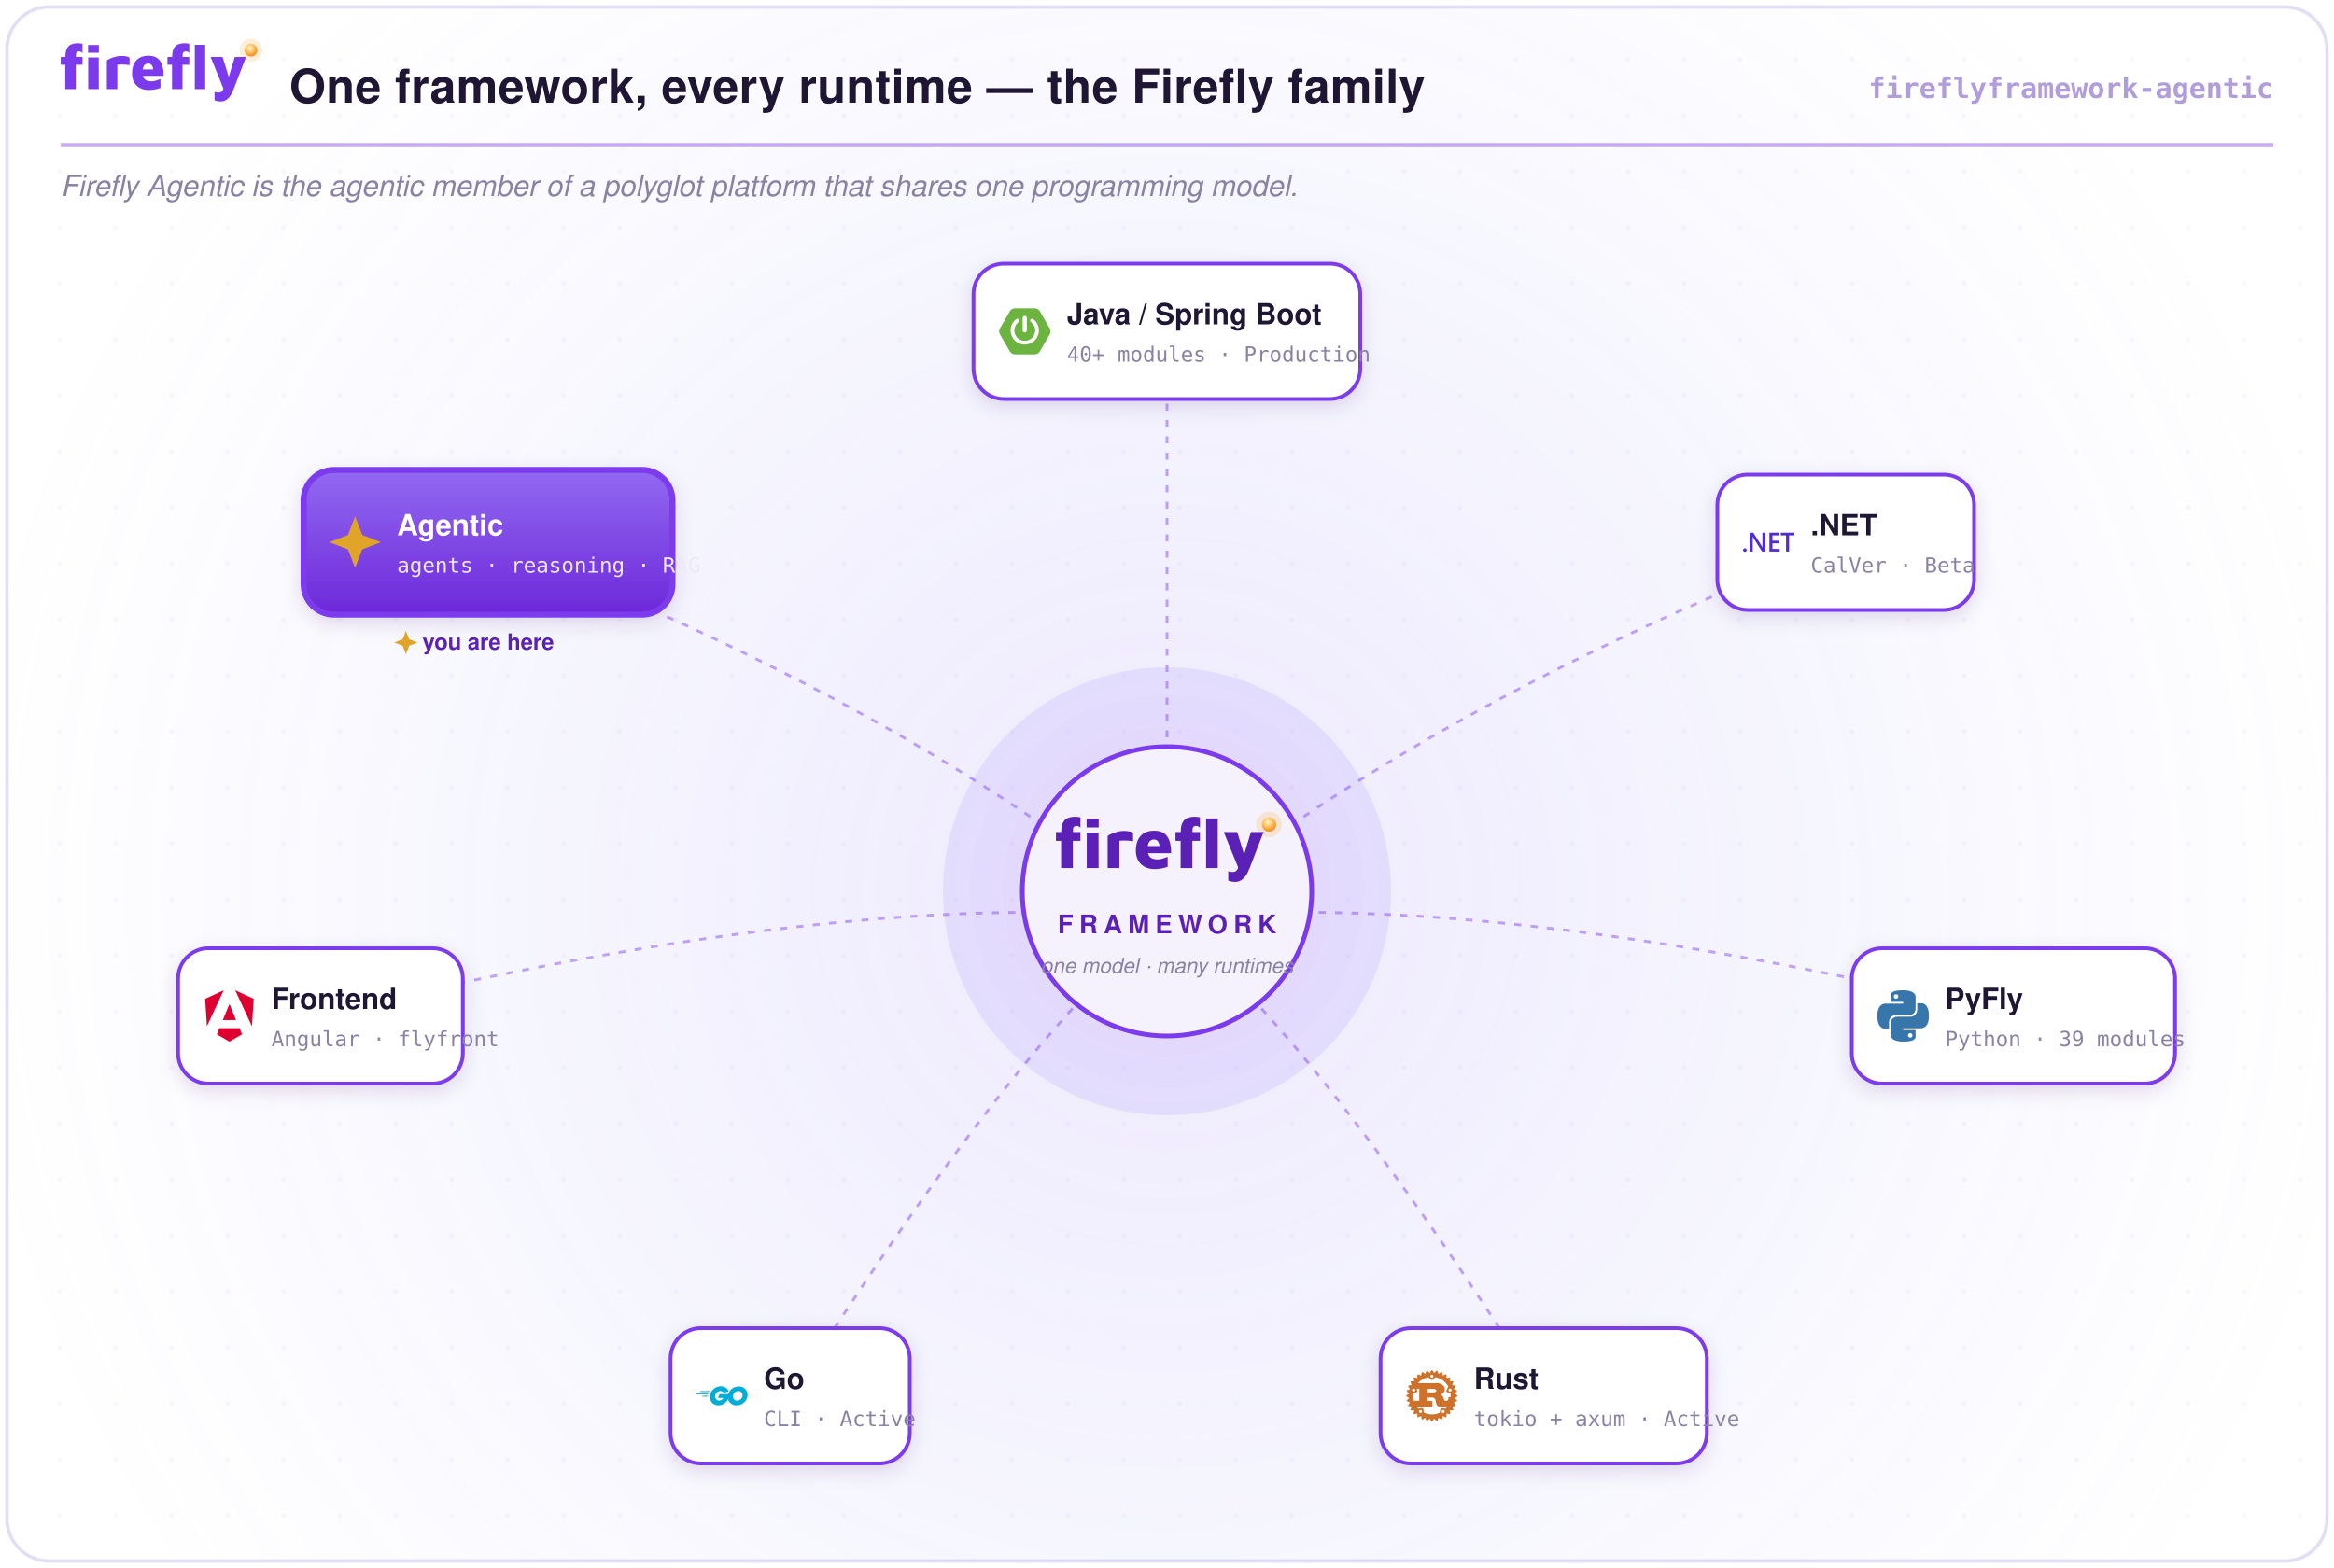
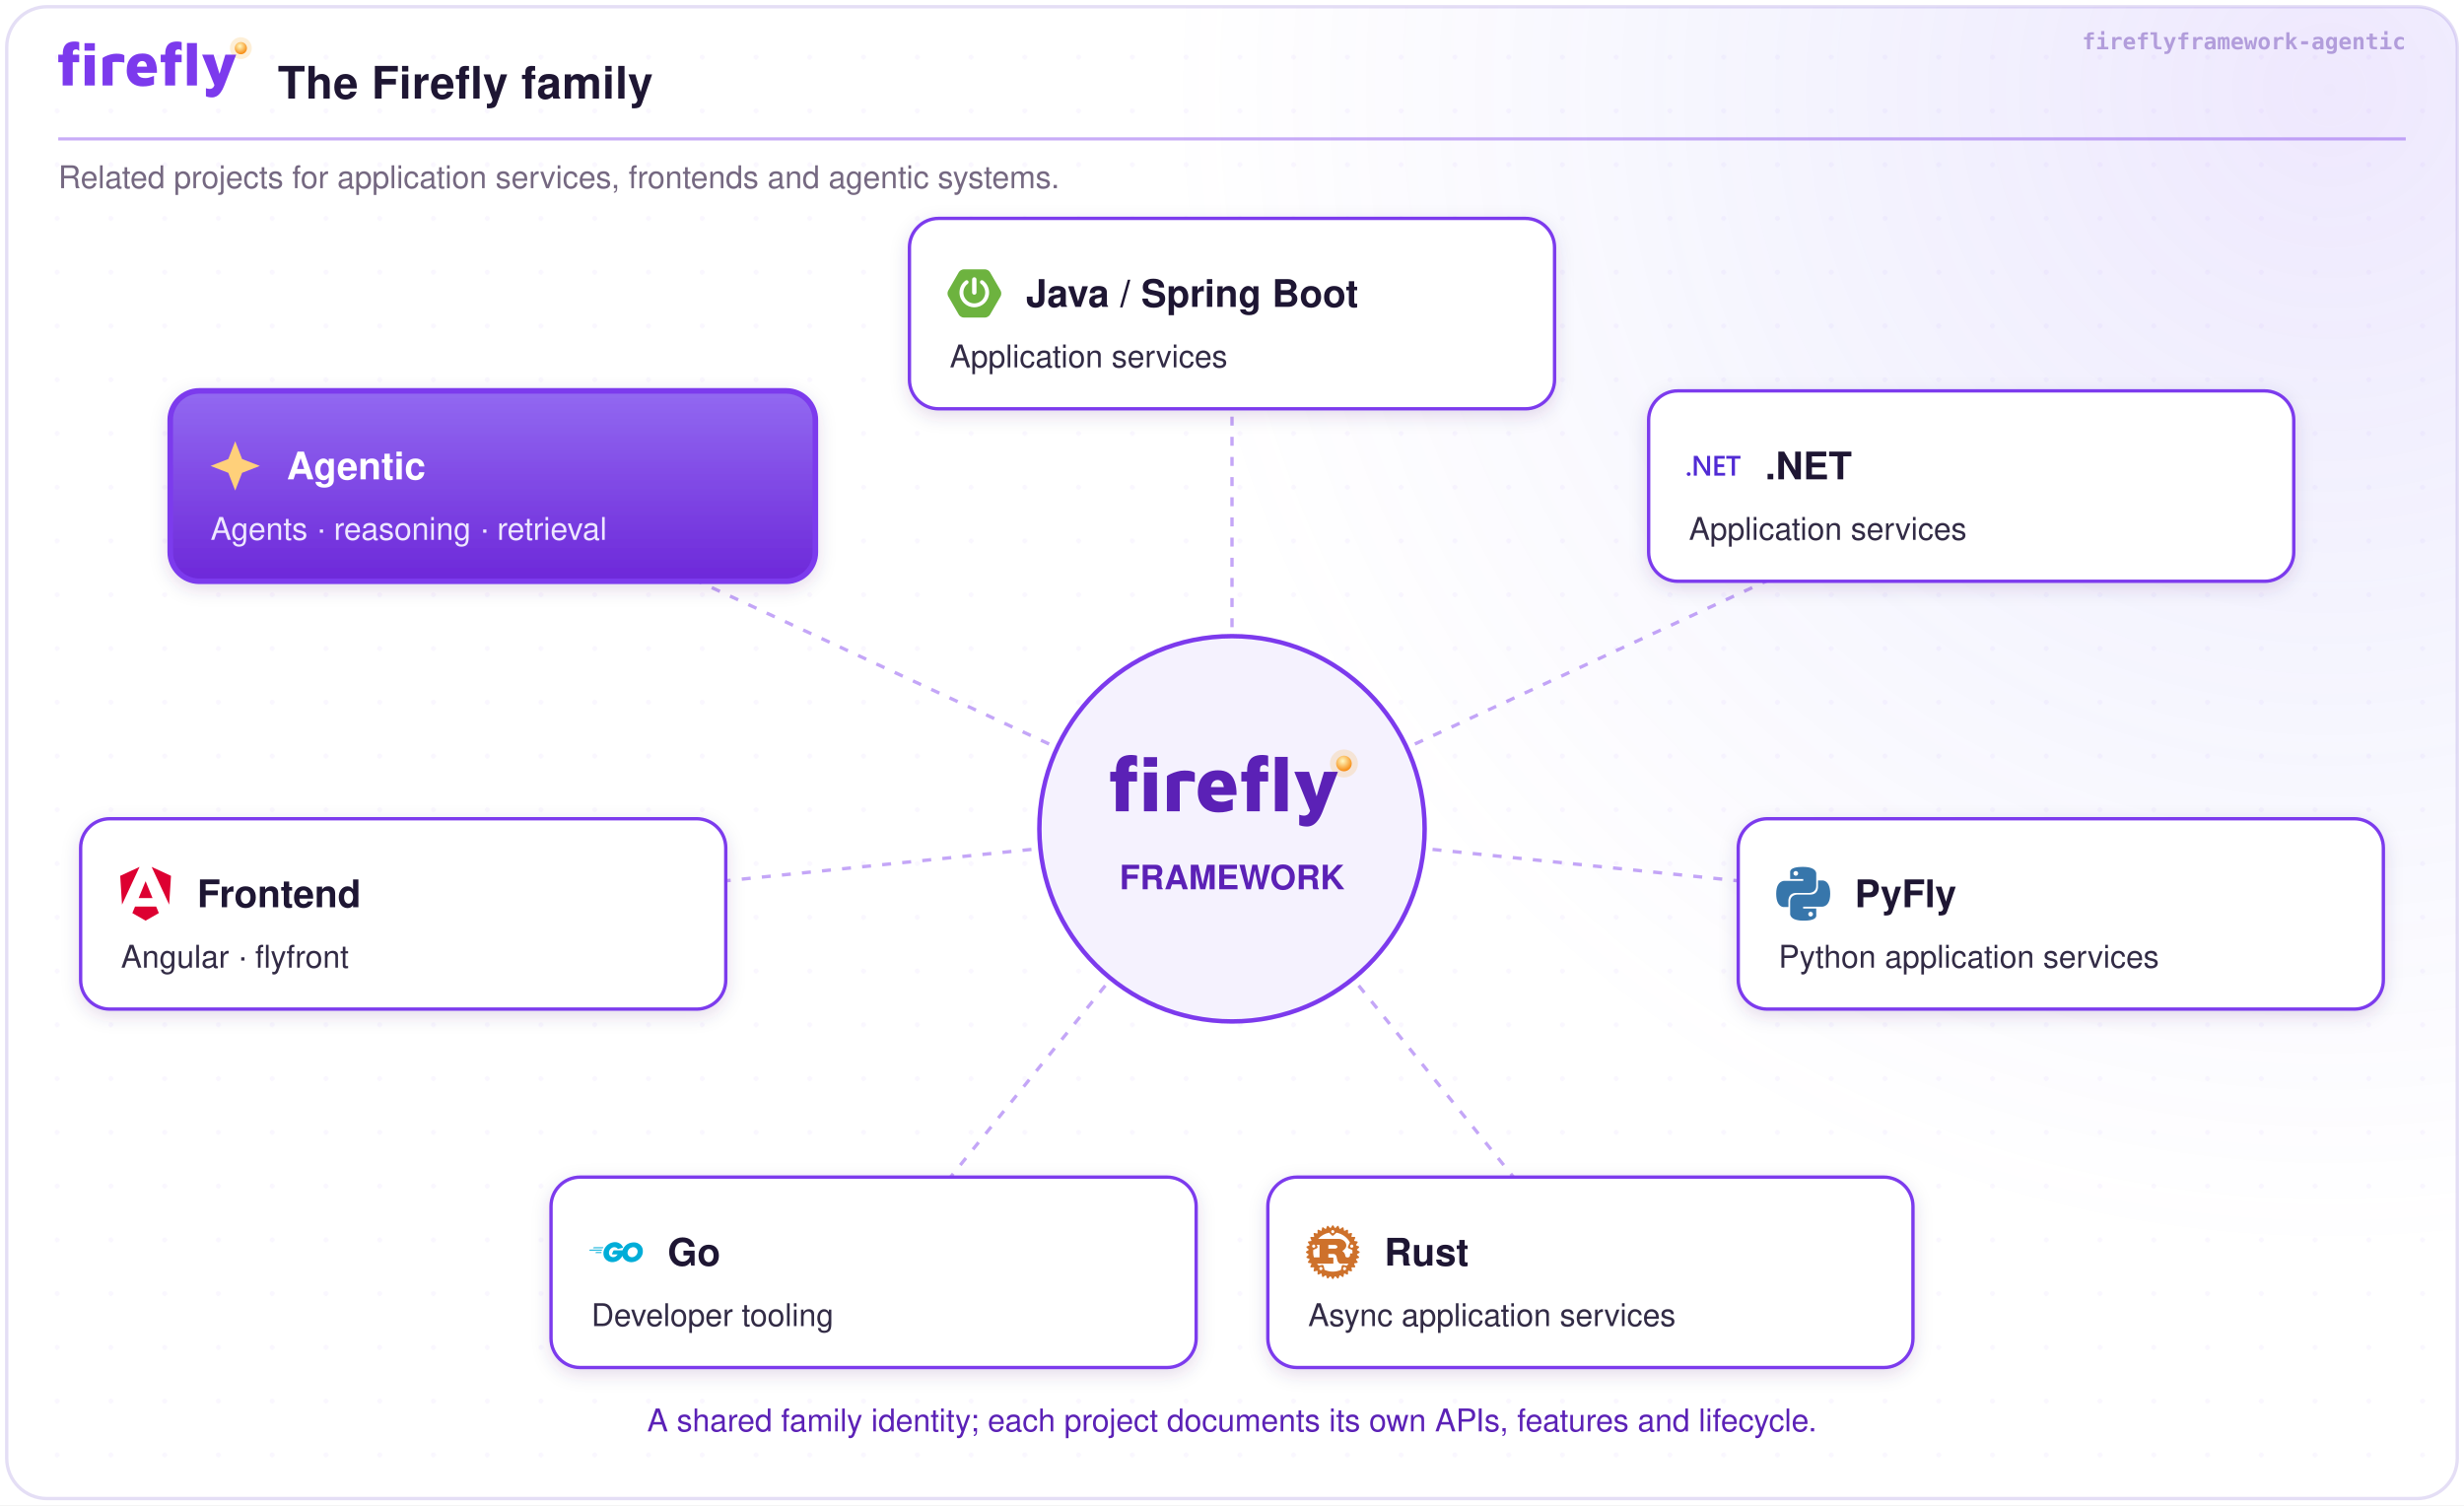
- <svg xmlns="http://www.w3.org/2000/svg" width="1000" height="672" viewBox="0 0 1000 672" role="img" aria-label="The Firefly family: Java/Spring Boot, .NET, PyFly, Rust, Go, Angular frontend, and GenAI/Agentic (highlighted) around a shared core." font-family="-apple-system,'Segoe UI',Helvetica,Arial,sans-serif">
+ <svg xmlns="http://www.w3.org/2000/svg" width="1100" height="672" viewBox="0 0 1100 672" role="img" aria-labelledby="diagram-title diagram-description" font-family="-apple-system,'Segoe UI',Helvetica,Arial,sans-serif">
  <defs>
    <linearGradient id="hdr" x1="0" y1="0" x2="0" y2="1">
      <stop offset="0" stop-color="#9269f1" />
      <stop offset="1" stop-color="#6d28d9" />
    </linearGradient>
    <linearGradient id="door" x1="0" y1="0" x2="0" y2="1">
      <stop offset="0" stop-color="#a78bfa" />
      <stop offset="1" stop-color="#7c3aed" />
    </linearGradient>
    <linearGradient id="bed" x1="0" y1="0" x2="0" y2="1">
      <stop offset="0" stop-color="#271c41" />
      <stop offset="1" stop-color="#140e25" />
    </linearGradient>
    <linearGradient id="card" x1="0" y1="0" x2="0" y2="1">
      <stop offset="0" stop-color="#ffffff" />
      <stop offset="1" stop-color="#f4eeff" />
    </linearGradient>
-     <radialGradient id="amb" cx="500" cy="382" r="520" gradientUnits="userSpaceOnUse">
+     <radialGradient id="amb" cx="1040" cy="40" r="520" gradientUnits="userSpaceOnUse">
      <stop offset="0" stop-color="#8b5cf6" stop-opacity="0.14" />
      <stop offset="0.6" stop-color="#6366f1" stop-opacity="0.05" />
      <stop offset="1" stop-color="#8b5cf6" stop-opacity="0" />
    </radialGradient>
    <pattern id="grid" width="24" height="24" patternUnits="userSpaceOnUse">
      <circle cx="1.5" cy="1.5" r="1.1" fill="#8b5cf6" opacity="0.05" />
    </pattern>
    <filter id="sh" x="-25%" y="-25%" width="150%" height="180%">
      <feDropShadow dx="0" dy="2.5" stdDeviation="4" flood-color="#3b1d6e" flood-opacity="0.14" />
    </filter>
    <marker id="arr" markerWidth="9" markerHeight="9" refX="6.2" refY="3.2" orient="auto">
      <path d="M0 0L7 3.2L0 6.4Z" fill="#6d28d9" />
    </marker>
    <marker id="arrb" markerWidth="9" markerHeight="9" refX="6.2" refY="3.2" orient="auto">
      <path d="M0 0L7 3.2L0 6.4Z" fill="#6366f1" />
    </marker>
    <marker id="arra" markerWidth="9" markerHeight="9" refX="6.2" refY="3.2" orient="auto">
      <path d="M0 0L7 3.2L0 6.4Z" fill="#c2722a" />
    </marker>
    <g id="fly">
      <circle r="8.5" fill="#a78bfa" opacity="0.10" />
      <circle r="4.6" fill="#c4b5fd" opacity="0.22" />
      <circle r="2.4" fill="#ddd6fe" opacity="0.75" />
      <circle r="1.2" fill="#f5f3ff" />
    </g>
    <g id="ffly">
      <circle r="8.5" fill="#f6a821" opacity="0.10" />
      <circle r="4.6" fill="#ffc24a" opacity="0.22" />
      <circle r="2.4" fill="#ffd980" opacity="0.78" />
      <circle r="1.2" fill="#fff6e0" />
    </g>
    <radialGradient id="dot" cx="42%" cy="34%" r="72%">
      <stop offset="0" stop-color="#FFF9C1" />
      <stop offset="1" stop-color="#F68000" />
    </radialGradient>
  </defs>
-   <rect width="1000" height="672" fill="#ffffff" />
-   <rect x="3" y="3" width="994" height="666" rx="18" fill="#ffffff" stroke="#e4def5" stroke-width="1.5" />
-   <rect x="3" y="3" width="994" height="666" rx="18" fill="url(#grid)" />
-   <rect x="3" y="3" width="994" height="666" rx="18" fill="url(#amb)" />
+   <rect width="1100" height="672" fill="#ffffff" />
+   <rect x="3" y="3" width="1094" height="666" rx="18" fill="#ffffff" stroke="#e4def5" stroke-width="1.5" />
+   <rect x="3" y="3" width="1094" height="666" rx="18" fill="url(#grid)" />
+   <rect x="3" y="3" width="1094" height="666" rx="18" fill="url(#amb)" />
  <circle cx="107.52" cy="21.50" r="4.89" fill="#f6a821" opacity="0.18" />
  <g transform="translate(25.28,11.90) scale(0.1812)">
    <path d="M14.85 145V87.55H4.05V68.95H15.15V67.6C15.15 62.8 15.6 58.65 16.5 55.15C17.5 51.55 18.85 48.55 20.55 46.15C22.25 43.75 24.35 41.85 26.85 40.45C29.35 39.05 32.1 38.05 35.1 37.45C38.2 36.85 41.55 36.55 45.15 36.55C46.75 36.55 48.55 36.7 50.55 37C52.65 37.2 54.35 37.55 55.65 38.05V59.95C54.55 58.75 53.45 57.8 52.35 57.1C51.25 56.3 49.65 55.9 47.55 55.9C46.35 55.9 45.25 56.1 44.25 56.5C43.35 56.8 42.55 57.3 41.85 58C41.25 58.6 40.75 59.45 40.35 60.55C40.05 61.65 39.9 62.9 39.9 64.3V68.95H55.65V87.55H39.6V145H14.85ZM69 145V70.15H93.9L94.05 145H69ZM68.7 59.2V40.75H94.2V59.2H68.7ZM113.161 145V77.35C114.661 75.95 117.211 74.45 120.811 72.85C124.411 71.15 128.511 69.7 133.111 68.5C137.811 67.2 142.411 66.55 146.911 66.55C152.411 66.55 156.711 66.95 159.811 67.75C162.911 68.55 165.261 69.55 166.861 70.75V88.6C165.261 88.2 163.161 87.85 160.561 87.55C157.961 87.25 155.211 87.05 152.311 86.95C149.411 86.85 146.661 86.85 144.061 86.95C141.561 87.05 139.511 87.2 137.911 87.4V145H113.161ZM212.128 147.25C204.328 147.25 197.428 145.7 191.428 142.6C185.528 139.4 180.928 134.9 177.628 129.1C174.328 123.2 172.678 116.25 172.678 108.25C172.678 94.95 176.028 84.6 182.728 77.2C189.428 69.8 199.078 66.1 211.678 66.1C220.078 66.1 226.878 67.9 232.078 71.5C237.278 75.1 241.128 80.45 243.628 87.55C246.128 94.65 247.328 103.35 247.228 113.65H189.928L186.928 98.5H226.228L223.228 106.6C223.128 98.5 222.078 92.85 220.078 89.65C218.178 86.35 214.978 84.7 210.478 84.7C208.078 84.7 205.878 85.4 203.878 86.8C201.878 88.1 200.278 90.25 199.078 93.25C197.978 96.25 197.428 100.3 197.428 105.4C197.428 112.3 199.028 117.6 202.228 121.3C205.528 124.9 210.928 126.7 218.428 126.7C221.128 126.7 223.828 126.4 226.528 125.8C229.228 125.1 231.728 124.3 234.028 123.4C236.328 122.5 238.278 121.8 239.878 121.3V142.3C236.378 143.6 232.378 144.75 227.878 145.75C223.478 146.75 218.228 147.25 212.128 147.25ZM267.243 145V87.55H256.443V68.95H267.543V67.6C267.543 62.8 267.993 58.65 268.893 55.15C269.893 51.55 271.243 48.55 272.943 46.15C274.643 43.75 276.743 41.85 279.243 40.45C281.743 39.05 284.493 38.05 287.493 37.45C290.593 36.85 293.943 36.55 297.543 36.55C299.143 36.55 300.943 36.7 302.943 37C305.043 37.2 306.743 37.55 308.043 38.05V59.95C306.943 58.75 305.843 57.8 304.743 57.1C303.643 56.3 302.043 55.9 299.943 55.9C298.743 55.9 297.643 56.1 296.643 56.5C295.743 56.8 294.943 57.3 294.243 58C293.643 58.6 293.143 59.45 292.743 60.55C292.443 61.65 292.293 62.9 292.293 64.3V68.95H308.043V87.55H291.993V145H267.243ZM345.693 145H321.093V40.3H345.693V145ZM382.828 174.4C380.128 174.4 377.428 174.15 374.728 173.65C372.128 173.15 369.828 172.45 367.828 171.55V151.6C369.728 152.2 371.378 152.65 372.778 152.95C374.278 153.25 375.778 153.4 377.278 153.4C379.578 153.4 381.628 152.85 383.428 151.75C385.228 150.75 386.728 148.95 387.928 146.35C389.128 143.75 389.978 140 390.478 135.1L391.078 149.5L358.378 68.95H386.728L402.478 119.95H400.228L415.678 68.95H442.378L413.128 144.85C410.328 152.05 407.328 157.8 404.128 162.1C400.928 166.5 397.528 169.65 393.928 171.55C390.328 173.45 386.628 174.4 382.828 174.4Z" fill="#7c3aed" />
  </g>
  <circle cx="107.52" cy="21.50" r="2.72" fill="url(#dot)" />
-   <text x="124" y="44" font-size="20" font-weight="800" fill="#1e1633" font-family="-apple-system,'Segoe UI',Helvetica,Arial,sans-serif" letter-spacing="0.2">One framework, every runtime — the Firefly family</text>
-   <text x="974" y="42" text-anchor="end" font-size="12" font-weight="600" fill="#b29ddb" font-family="ui-monospace,'SF Mono',Menlo,Consolas,monospace">fireflyframework-agentic</text>
-   <line x1="26" y1="62" x2="974" y2="62" stroke="#7c3aed" stroke-width="1.4" opacity="0.42" />
-   <text x="26" y="84" font-size="12.5" font-style="italic" fill="#8b82a3" font-family="-apple-system,'Segoe UI',Helvetica,Arial,sans-serif">Firefly Agentic is the agentic member of a polyglot platform that shares one programming model.</text>
-   <path d="M500 344 Q 500 244 500 142" fill="none" stroke="#7c3aed" stroke-width="1.2" stroke-dasharray="3 4" opacity="0.45" />
-   <path d="M547 358 Q 645 289 791 232" fill="none" stroke="#7c3aed" stroke-width="1.2" stroke-dasharray="3 4" opacity="0.45" />
-   <path d="M558 391 Q 681 391 863 435" fill="none" stroke="#7c3aed" stroke-width="1.2" stroke-dasharray="3 4" opacity="0.45" />
-   <path d="M526 417 Q 581 472 661 598" fill="none" stroke="#7c3aed" stroke-width="1.2" stroke-dasharray="3 4" opacity="0.45" />
-   <path d="M474 417 Q 419 472 339 598" fill="none" stroke="#7c3aed" stroke-width="1.2" stroke-dasharray="3 4" opacity="0.45" />
-   <path d="M442 391 Q 319 391 137 435" fill="none" stroke="#7c3aed" stroke-width="1.2" stroke-dasharray="3 4" opacity="0.45" />
-   <path d="M453 358 Q 355 289 209 232" fill="none" stroke="#7c3aed" stroke-width="1.2" stroke-dasharray="3 4" opacity="0.45" />
-   <circle cx="500" cy="382" r="96" fill="url(#amb)" />
-   <circle cx="500" cy="382" r="62" fill="#f5f2fe" stroke="#7c3aed" stroke-width="2" />
-   <circle cx="543.72" cy="353.36" r="5.48" fill="#f6a821" opacity="0.18" />
-   <g transform="translate(451.61,342.60) scale(0.2029)">
+   <text x="124" y="44" font-size="20" font-weight="800" fill="#1e1633" font-family="-apple-system,'Segoe UI',Helvetica,Arial,sans-serif" letter-spacing="0.2">The Firefly family</text>
+   <text x="1074" y="22" text-anchor="end" font-size="10" font-weight="600" fill="#b29ddb" font-family="ui-monospace,'SF Mono',Menlo,Consolas,monospace">fireflyframework-agentic</text>
+   <line x1="26" y1="62" x2="1074" y2="62" stroke="#7c3aed" stroke-width="1.4" opacity="0.42" />
+   <text x="26" y="84" font-size="14" fill="#756881" font-family="-apple-system,'Segoe UI',Helvetica,Arial,sans-serif">Related projects for application services, frontends and agentic systems.</text>
+   <path d="M550 370L550 140" fill="none" stroke="#7c3aed" stroke-width="1.5" stroke-dasharray="4 5" opacity="0.45" />
+   <path d="M550 370L880 217" fill="none" stroke="#7c3aed" stroke-width="1.5" stroke-dasharray="4 5" opacity="0.45" />
+   <path d="M550 370L920 408" fill="none" stroke="#7c3aed" stroke-width="1.5" stroke-dasharray="4 5" opacity="0.45" />
+   <path d="M550 370L710 568" fill="none" stroke="#7c3aed" stroke-width="1.5" stroke-dasharray="4 5" opacity="0.45" />
+   <path d="M550 370L390 568" fill="none" stroke="#7c3aed" stroke-width="1.5" stroke-dasharray="4 5" opacity="0.45" />
+   <path d="M550 370L180 408" fill="none" stroke="#7c3aed" stroke-width="1.5" stroke-dasharray="4 5" opacity="0.45" />
+   <path d="M550 370L220 217" fill="none" stroke="#7c3aed" stroke-width="1.5" stroke-dasharray="4 5" opacity="0.45" />
+   <circle cx="550" cy="370" r="86" fill="#f5f2fe" stroke="#7c3aed" stroke-width="2" />
+   <circle cx="599.97" cy="340.84" r="6.26" fill="#f6a821" opacity="0.18" />
+   <g transform="translate(494.70,328.55) scale(0.2319)">
    <path d="M14.85 145V87.55H4.05V68.95H15.15V67.6C15.15 62.8 15.6 58.65 16.5 55.15C17.5 51.55 18.85 48.55 20.55 46.15C22.25 43.75 24.35 41.85 26.85 40.45C29.35 39.05 32.1 38.05 35.1 37.45C38.2 36.85 41.55 36.55 45.15 36.55C46.75 36.55 48.55 36.7 50.55 37C52.65 37.2 54.35 37.55 55.65 38.05V59.95C54.55 58.75 53.45 57.8 52.35 57.1C51.25 56.3 49.65 55.9 47.55 55.9C46.35 55.9 45.25 56.1 44.25 56.5C43.35 56.8 42.55 57.3 41.85 58C41.25 58.6 40.75 59.45 40.35 60.55C40.05 61.65 39.9 62.9 39.9 64.3V68.95H55.65V87.55H39.6V145H14.85ZM69 145V70.15H93.9L94.05 145H69ZM68.7 59.2V40.75H94.2V59.2H68.7ZM113.161 145V77.35C114.661 75.95 117.211 74.45 120.811 72.85C124.411 71.15 128.511 69.7 133.111 68.5C137.811 67.2 142.411 66.55 146.911 66.55C152.411 66.55 156.711 66.95 159.811 67.75C162.911 68.55 165.261 69.55 166.861 70.75V88.6C165.261 88.2 163.161 87.85 160.561 87.55C157.961 87.25 155.211 87.05 152.311 86.95C149.411 86.85 146.661 86.85 144.061 86.95C141.561 87.05 139.511 87.2 137.911 87.4V145H113.161ZM212.128 147.25C204.328 147.25 197.428 145.7 191.428 142.6C185.528 139.4 180.928 134.9 177.628 129.1C174.328 123.2 172.678 116.25 172.678 108.25C172.678 94.95 176.028 84.6 182.728 77.2C189.428 69.8 199.078 66.1 211.678 66.1C220.078 66.1 226.878 67.9 232.078 71.5C237.278 75.1 241.128 80.45 243.628 87.55C246.128 94.65 247.328 103.35 247.228 113.65H189.928L186.928 98.5H226.228L223.228 106.6C223.128 98.5 222.078 92.85 220.078 89.65C218.178 86.35 214.978 84.7 210.478 84.7C208.078 84.7 205.878 85.4 203.878 86.8C201.878 88.1 200.278 90.25 199.078 93.25C197.978 96.25 197.428 100.3 197.428 105.4C197.428 112.3 199.028 117.6 202.228 121.3C205.528 124.9 210.928 126.7 218.428 126.7C221.128 126.7 223.828 126.4 226.528 125.8C229.228 125.1 231.728 124.3 234.028 123.4C236.328 122.5 238.278 121.8 239.878 121.3V142.3C236.378 143.6 232.378 144.75 227.878 145.75C223.478 146.75 218.228 147.25 212.128 147.25ZM267.243 145V87.55H256.443V68.95H267.543V67.6C267.543 62.8 267.993 58.65 268.893 55.15C269.893 51.55 271.243 48.55 272.943 46.15C274.643 43.75 276.743 41.85 279.243 40.45C281.743 39.05 284.493 38.05 287.493 37.45C290.593 36.85 293.943 36.55 297.543 36.55C299.143 36.55 300.943 36.7 302.943 37C305.043 37.2 306.743 37.55 308.043 38.05V59.95C306.943 58.75 305.843 57.8 304.743 57.1C303.643 56.3 302.043 55.9 299.943 55.9C298.743 55.9 297.643 56.1 296.643 56.5C295.743 56.8 294.943 57.3 294.243 58C293.643 58.6 293.143 59.45 292.743 60.55C292.443 61.65 292.293 62.9 292.293 64.3V68.95H308.043V87.55H291.993V145H267.243ZM345.693 145H321.093V40.3H345.693V145ZM382.828 174.4C380.128 174.4 377.428 174.15 374.728 173.65C372.128 173.15 369.828 172.45 367.828 171.55V151.6C369.728 152.2 371.378 152.65 372.778 152.95C374.278 153.25 375.778 153.4 377.278 153.4C379.578 153.4 381.628 152.85 383.428 151.75C385.228 150.75 386.728 148.95 387.928 146.35C389.128 143.75 389.978 140 390.478 135.1L391.078 149.5L358.378 68.95H386.728L402.478 119.95H400.228L415.678 68.95H442.378L413.128 144.85C410.328 152.05 407.328 157.8 404.128 162.1C400.928 166.5 397.528 169.65 393.928 171.55C390.328 173.45 386.628 174.4 382.828 174.4Z" fill="#5b21b6" />
  </g>
-   <circle cx="543.72" cy="353.36" r="3.04" fill="url(#dot)" />
-   <text x="500" y="400" text-anchor="middle" font-size="11" font-weight="800" fill="#5b21b6" letter-spacing="2.5">FRAMEWORK</text>
-   <text x="500" y="417" text-anchor="middle" font-size="9" font-style="italic" fill="#8b82a3">one model · many runtimes</text>
+   <circle cx="599.97" cy="340.84" r="3.48" fill="url(#dot)" />
+   <text x="550" y="397" font-size="15" font-weight="700" fill="#5b21b6" font-family="-apple-system,'Segoe UI',Helvetica,Arial,sans-serif" text-anchor="middle">FRAMEWORK</text>
  <g filter="url(#sh)">
-     <rect x="417.1" y="113.0" width="165.7" height="58" rx="13" fill="#ffffff" stroke="#7c3aed" stroke-width="1.6" />
+     <rect x="406.0" y="97.5" width="288" height="85" rx="13" fill="#ffffff" stroke="#7c3aed" stroke-width="1.5" />
  </g>
-   <g transform="translate(439.1,142.0) scale(0.9167) translate(-12.0,-12.0)">
+   <g transform="translate(435.0,131.0) scale(1) translate(-12.0,-12.0)">
    <path d="m23.693 10.706-4.73-8.184c-.409-.711-1.417-1.294-2.24-1.294H7.272c-.819 0-1.831.584-2.24 1.294L.307 10.706c-.409.711-.409 1.873 0 2.584l4.725 8.189c.409.711 1.417 1.294 2.24 1.294h9.455c.819 0 1.826-.584 2.24-1.294l4.725-8.189c.409-.711.409-1.873 0-2.584zM10.976 5.755c0-.536.438-.974.974-.974s.974.438.974.974v5.822c0 .537-.438.974-.974.974s-.974-.438-.974-.974zm.974 12.429c-3.643 0-6.608-2.965-6.608-6.608.005-2.09.993-4.052 2.668-5.304a.866.866 0 0 1 1.214.179.866.866 0 0 1-.179 1.214c-2.16 1.605-2.612 4.659-1.007 6.819 1.605 2.16 4.659 2.612 6.819 1.007 1.238-.918 1.967-2.372 1.967-3.916a4.897 4.897 0 0 0-1.986-3.925c-.386-.282-.466-.828-.184-1.214.282-.386.828-.466 1.214-.183 1.69 1.247 2.683 3.224 2.687 5.323 0 3.647-2.965 6.608-6.608 6.608z" fill="#6DB33F" />
  </g>
-   <text x="457.1" y="139.0" font-size="12.5" font-weight="800" fill="#1e1633">Java / Spring Boot</text>
-   <text x="457.1" y="155.0" font-size="9" fill="#8b82a3" font-family="ui-monospace,'SF Mono',Menlo,Consolas,monospace">40+ modules · Production</text>
+   <text x="458.0" y="137" font-size="17" font-weight="700" fill="#1e1633" font-family="-apple-system,'Segoe UI',Helvetica,Arial,sans-serif" text-anchor="start">Java / Spring Boot</text>
+   <text x="424.0" y="164" font-size="14" font-weight="400" fill="#322b45" font-family="-apple-system,'Segoe UI',Helvetica,Arial,sans-serif" text-anchor="start">Application services</text>
  <g filter="url(#sh)">
-     <rect x="735.8" y="203.4" width="110.0" height="58" rx="13" fill="#ffffff" stroke="#7c3aed" stroke-width="1.6" />
+     <rect x="736.0" y="174.5" width="288" height="85" rx="13" fill="#ffffff" stroke="#7c3aed" stroke-width="1.5" />
  </g>
-   <g transform="translate(757.8,232.4) scale(0.9167) translate(-12.0,-12.0)">
+   <g transform="translate(765.0,208.0) scale(1) translate(-12.0,-12.0)">
    <path d="M24 8.77h-2.468v7.565h-1.425V8.77h-2.462V7.53H24zm-6.852 7.565h-4.821V7.53h4.63v1.24h-3.205v2.494h2.953v1.234h-2.953v2.604h3.396zm-6.708 0H8.882L4.78 9.863a2.896 2.896 0 0 1-.258-.51h-.036c.032.189.048.592.048 1.21v5.772H3.157V7.53h1.659l3.965 6.32c.167.261.275.442.323.54h.024c-.04-.233-.06-.629-.06-1.185V7.529h1.372zm-8.703-.693a.868.829 0 0 1-.869.829.868.829 0 0 1-.868-.83.868.829 0 0 1 .868-.828.868.829 0 0 1 .869.829Z" fill="#512BD4" />
  </g>
-   <text x="775.8" y="229.4" font-size="12.5" font-weight="800" fill="#1e1633">.NET</text>
-   <text x="775.8" y="245.4" font-size="9" fill="#8b82a3" font-family="ui-monospace,'SF Mono',Menlo,Consolas,monospace">CalVer · Beta</text>
+   <text x="788.0" y="214" font-size="17" font-weight="700" fill="#1e1633" font-family="-apple-system,'Segoe UI',Helvetica,Arial,sans-serif" text-anchor="start">.NET</text>
+   <text x="754.0" y="241" font-size="14" font-weight="400" fill="#322b45" font-family="-apple-system,'Segoe UI',Helvetica,Arial,sans-serif" text-anchor="start">Application services</text>
  <g filter="url(#sh)">
-     <rect x="793.4" y="406.4" width="138.5" height="58" rx="13" fill="#ffffff" stroke="#7c3aed" stroke-width="1.6" />
+     <rect x="776.0" y="365.5" width="288" height="85" rx="13" fill="#ffffff" stroke="#7c3aed" stroke-width="1.5" />
  </g>
-   <g transform="translate(815.4,435.4) scale(0.9167) translate(-12.0,-12.0)">
+   <g transform="translate(805.0,399.0) scale(1) translate(-12.0,-12.0)">
    <path d="M14.25.18l.9.2.73.26.59.3.45.32.34.34.25.34.16.33.1.3.04.26.02.2-.01.13V8.5l-.05.63-.13.55-.21.46-.26.38-.3.31-.33.25-.35.19-.35.14-.33.1-.3.07-.26.04-.21.02H8.77l-.69.05-.59.14-.5.22-.41.27-.33.32-.27.35-.2.36-.15.37-.1.35-.07.32-.04.27-.02.21v3.06H3.17l-.21-.03-.28-.07-.32-.12-.35-.18-.36-.26-.36-.36-.35-.46-.32-.59-.28-.73-.21-.88-.14-1.05-.05-1.23.06-1.22.16-1.04.24-.87.32-.71.36-.57.4-.44.42-.33.42-.24.4-.16.36-.1.32-.05.24-.01h.16l.06.01h8.16v-.83H6.18l-.01-2.75-.02-.37.05-.34.11-.31.17-.28.25-.26.31-.23.38-.2.44-.18.51-.15.58-.12.64-.1.71-.06.77-.04.84-.02 1.27.05zm-6.3 1.98l-.23.33-.08.41.08.41.23.34.33.22.41.09.41-.09.33-.22.23-.34.08-.41-.08-.41-.23-.33-.33-.22-.41-.09-.41.09zm13.09 3.95l.28.06.32.12.35.18.36.27.36.35.35.47.32.59.28.73.21.88.14 1.04.05 1.23-.06 1.23-.16 1.04-.24.86-.32.71-.36.57-.4.45-.42.33-.42.24-.4.16-.36.09-.32.05-.24.02-.16-.01h-8.22v.82h5.84l.01 2.76.02.36-.05.34-.11.31-.17.29-.25.25-.31.24-.38.2-.44.17-.51.15-.58.13-.64.09-.71.07-.77.04-.84.01-1.27-.04-1.07-.14-.9-.2-.73-.25-.59-.3-.45-.33-.34-.34-.25-.34-.16-.33-.1-.3-.04-.25-.02-.2.01-.13v-5.34l.05-.64.13-.54.21-.46.26-.38.3-.32.33-.24.35-.2.35-.14.33-.1.3-.06.26-.04.21-.02.13-.01h5.84l.69-.05.59-.14.5-.21.41-.28.33-.32.27-.35.2-.36.15-.36.1-.35.07-.32.04-.28.02-.21V6.07h2.09l.14.01zm-6.47 14.25l-.23.33-.08.41.08.41.23.33.33.23.41.08.41-.08.33-.23.23-.33.08-.41-.08-.41-.23-.33-.33-.23-.41-.08-.41.08z" fill="#3776AB" />
  </g>
-   <text x="833.4" y="432.4" font-size="12.5" font-weight="800" fill="#1e1633">PyFly</text>
-   <text x="833.4" y="448.4" font-size="9" fill="#8b82a3" font-family="ui-monospace,'SF Mono',Menlo,Consolas,monospace">Python · 39 modules</text>
+   <text x="828.0" y="405" font-size="17" font-weight="700" fill="#1e1633" font-family="-apple-system,'Segoe UI',Helvetica,Arial,sans-serif" text-anchor="start">PyFly</text>
+   <text x="794.0" y="432" font-size="14" font-weight="400" fill="#322b45" font-family="-apple-system,'Segoe UI',Helvetica,Arial,sans-serif" text-anchor="start">Python application services</text>
  <g filter="url(#sh)">
-     <rect x="591.5" y="569.2" width="139.8" height="58" rx="13" fill="#ffffff" stroke="#7c3aed" stroke-width="1.6" />
+     <rect x="566.0" y="525.5" width="288" height="85" rx="13" fill="#ffffff" stroke="#7c3aed" stroke-width="1.5" />
  </g>
-   <g transform="translate(613.5,598.2) scale(0.9167) translate(-12.0,-12.0)">
+   <g transform="translate(595.0,559.0) scale(1) translate(-12.0,-12.0)">
    <path d="M23.835 11.703l-1.007-.624a13.727 13.727 0 00-.028-.294l.866-.807a.348.348 0 00-.115-.578l-1.107-.414a8.496 8.496 0 00-.087-.286l.69-.959a.346.346 0 00-.226-.545l-1.166-.189a9.357 9.357 0 00-.141-.262l.49-1.076a.344.344 0 00-.027-.336.349.349 0 00-.301-.154l-1.185.042a6.744 6.744 0 00-.187-.227l.272-1.153a.347.347 0 00-.417-.417l-1.153.272a14.018 14.018 0 00-.228-.187l.042-1.185a.344.344 0 00-.49-.328l-1.076.491c-.087-.048-.174-.095-.262-.141l-.19-1.167A.348.348 0 0016.256.955l-.96.691a8.487 8.487 0 00-.285-.086l-.414-1.107a.348.348 0 00-.578-.115l-.807.867a9.294 9.294 0 00-.294-.028L12.295.168a.346.346 0 00-.589 0l-.624 1.007a13.738 13.738 0 00-.294.028L9.98.337a.346.346 0 00-.578.115l-.414 1.107c-.096.027-.19.057-.285.086L7.744.955a.348.348 0 00-.545.226L7.009 2.348a9.357 9.357 0 00-.262.141l-1.076-.491a.346.346 0 00-.49.328l.042 1.185a7.983 7.983 0 00-.228.187L3.841 3.425a.347.347 0 00-.417.417l.271 1.153c-.063.075-.126.151-.186.227l-1.185-.042a.346.346 0 00-.328.49l.491 1.076a9.167 9.167 0 00-.141.262l-1.166.189a.348.348 0 00-.226.545l.69.959a13.303 13.303 0 00-.087.285l-1.107.414a.348.348 0 00-.116.578l.866.807a9.294 9.294 0 00-.028.293l-1.007.624a.344.344 0 000 .589l1.007.624c.008.098.018.196.028.294l-.866.808a.346.346 0 00.116.578l1.107.414c.027.096.057.191.087.285l-.69.959a.345.345 0 00.227.545l1.166.189c.046.088.092.175.141.262l-.491 1.076a.346.346 0 00.328.49l1.183-.042c.062.077.123.153.187.228l-.271 1.154a.346.346 0 00.417.416l1.153-.271c.075.064.151.126.228.186l-.042 1.185a.344.344 0 00.49.327l1.076-.49c.087.049.174.095.262.141l.19 1.166a.348.348 0 00.545.227l.959-.69a9.299 9.299 0 00.285.087l.414 1.107a.345.345 0 00.578.115l.808-.866c.097.011.195.02.294.029l.624 1.007a.347.347 0 00.589 0l.624-1.007c.098-.009.196-.018.294-.029l.807.866a.348.348 0 00.578-.115l.414-1.107a8.463 8.463 0 00.285-.087l.959.69a.345.345 0 00.545-.227l.19-1.166c.088-.046.175-.093.262-.141l1.076.49a.347.347 0 00.49-.327l-.042-1.185a6.727 6.727 0 00.227-.186l1.153.271a.347.347 0 00.417-.416l-.271-1.154c.063-.075.126-.151.186-.228l1.185.042a.344.344 0 00.328-.49l-.49-1.076c.048-.087.095-.174.141-.262l1.166-.189a.348.348 0 00.226-.545l-.69-.959.087-.285 1.107-.414a.346.346 0 00.115-.578l-.866-.808c.01-.097.02-.195.028-.294l1.007-.624a.344.344 0 000-.589zm-6.741 8.355a.714.714 0 01.299-1.396.714.714 0 11-.3 1.396zm-.342-2.314a.649.649 0 00-.771.5l-.357 1.669c-1.103.501-2.329.779-3.619.779a8.737 8.737 0 01-3.695-.814l-.357-1.668a.648.648 0 00-.771-.499l-1.473.316a8.722 8.722 0 01-.761-.898h7.168c.081 0 .136-.014.136-.088v-2.536c0-.074-.054-.088-.136-.088h-2.097v-1.608h2.268c.206 0 1.107.059 1.394 1.209.09.353.287 1.504.423 1.873.135.413.683 1.238 1.268 1.238h3.572a.749.749 0 00.13-.013 8.787 8.787 0 01-.812.953zM6.837 20.024a.714.714 0 11-.3-1.396.714.714 0 01.3 1.396zM4.118 8.997a.714.714 0 11-1.304.579.714.714 0 011.304-.579zm-.835 1.981l1.535-.682a.65.65 0 00.33-.859l-.316-.715h1.243v5.603H3.567a8.775 8.775 0 01-.283-3.348zm6.734-.544V8.784h2.96c.153 0 1.079.177 1.079.87 0 .575-.711.781-1.295.781zm10.757 1.486c0 .219-.008.436-.024.651h-.9c-.09 0-.127.059-.127.148v.413c0 .973-.549 1.185-1.03 1.238-.458.052-.965-.191-1.028-.472-.27-1.519-.72-1.844-1.431-2.403.882-.56 1.799-1.386 1.799-2.491 0-1.194-.819-1.946-1.377-2.315-.782-.516-1.649-.62-1.883-.62H5.468a8.765 8.765 0 014.907-2.77l1.097 1.151a.648.648 0 00.918.021l1.227-1.174a8.775 8.775 0 016.004 4.276l-.84 1.898a.652.652 0 00.33.859l1.618.719c.028.287.043.577.043.872zm-9.301-9.599a.713.713 0 11.984 1.032.714.714 0 01-.984-1.032zm8.339 6.71a.711.711 0 01.94-.362.714.714 0 11-.941.363z" fill="#CE712B" />
  </g>
-   <text x="631.5" y="595.2" font-size="12.5" font-weight="800" fill="#1e1633">Rust</text>
-   <text x="631.5" y="611.2" font-size="9" fill="#8b82a3" font-family="ui-monospace,'SF Mono',Menlo,Consolas,monospace">tokio + axum · Active</text>
+   <text x="618.0" y="565" font-size="17" font-weight="700" fill="#1e1633" font-family="-apple-system,'Segoe UI',Helvetica,Arial,sans-serif" text-anchor="start">Rust</text>
+   <text x="584.0" y="592" font-size="14" font-weight="400" fill="#322b45" font-family="-apple-system,'Segoe UI',Helvetica,Arial,sans-serif" text-anchor="start">Async application services</text>
  <g filter="url(#sh)">
-     <rect x="287.3" y="569.2" width="102.5" height="58" rx="13" fill="#ffffff" stroke="#7c3aed" stroke-width="1.6" />
+     <rect x="246.0" y="525.5" width="288" height="85" rx="13" fill="#ffffff" stroke="#7c3aed" stroke-width="1.5" />
  </g>
-   <g transform="translate(309.3,598.2) scale(0.9167) translate(-12.0,-12.0)">
+   <g transform="translate(275.0,559.0) scale(1) translate(-12.0,-12.0)">
    <path d="M1.811 10.231c-.047 0-.058-.023-.035-.059l.246-.315c.023-.035.081-.058.128-.058h4.172c.046 0 .058.035.035.07l-.199.303c-.023.036-.082.07-.117.07zM.047 11.306c-.047 0-.059-.023-.035-.058l.245-.316c.023-.035.082-.058.129-.058h5.328c.047 0 .07.035.058.07l-.093.28c-.012.047-.058.07-.105.07zm2.828 1.075c-.047 0-.059-.035-.035-.07l.163-.292c.023-.035.07-.07.117-.07h2.337c.047 0 .07.035.07.082l-.023.28c0 .047-.047.082-.082.082zm12.129-2.36c-.736.187-1.239.327-1.963.514-.176.046-.187.058-.34-.117-.174-.199-.303-.327-.548-.444-.737-.362-1.45-.257-2.115.175-.795.514-1.204 1.274-1.192 2.22.011.935.654 1.706 1.577 1.835.795.105 1.46-.175 1.987-.77.105-.13.198-.27.315-.434H10.47c-.245 0-.304-.152-.222-.35.152-.362.432-.97.596-1.274a.315.315 0 01.292-.187h4.253c-.023.316-.023.631-.07.947a4.983 4.983 0 01-.958 2.29c-.841 1.11-1.94 1.8-3.33 1.986-1.145.152-2.209-.07-3.143-.77-.865-.655-1.356-1.52-1.484-2.595-.152-1.274.222-2.419.993-3.424.83-1.086 1.928-1.776 3.272-2.02 1.098-.2 2.15-.07 3.096.571.62.41 1.063.97 1.356 1.648.07.105.023.164-.117.2m3.868 6.461c-1.064-.024-2.034-.328-2.852-1.029a3.665 3.665 0 01-1.262-2.255c-.21-1.32.152-2.489.947-3.529.853-1.122 1.881-1.706 3.272-1.95 1.192-.21 2.314-.095 3.33.595.923.63 1.496 1.484 1.648 2.605.198 1.578-.257 2.863-1.344 3.962-.771.783-1.718 1.273-2.805 1.495-.315.06-.63.07-.934.106zm2.78-4.72c-.011-.153-.011-.27-.034-.387-.21-1.157-1.274-1.81-2.384-1.554-1.087.245-1.788.935-2.045 2.033-.21.912.234 1.835 1.075 2.21.643.28 1.285.244 1.905-.07.923-.48 1.425-1.228 1.484-2.233z" fill="#00ADD8" />
  </g>
-   <text x="327.3" y="595.2" font-size="12.5" font-weight="800" fill="#1e1633">Go</text>
-   <text x="327.3" y="611.2" font-size="9" fill="#8b82a3" font-family="ui-monospace,'SF Mono',Menlo,Consolas,monospace">CLI · Active</text>
+   <text x="298.0" y="565" font-size="17" font-weight="700" fill="#1e1633" font-family="-apple-system,'Segoe UI',Helvetica,Arial,sans-serif" text-anchor="start">Go</text>
+   <text x="264.0" y="592" font-size="14" font-weight="400" fill="#322b45" font-family="-apple-system,'Segoe UI',Helvetica,Arial,sans-serif" text-anchor="start">Developer tooling</text>
  <g filter="url(#sh)">
-     <rect x="76.3" y="406.4" width="122.0" height="58" rx="13" fill="#ffffff" stroke="#7c3aed" stroke-width="1.6" />
+     <rect x="36.0" y="365.5" width="288" height="85" rx="13" fill="#ffffff" stroke="#7c3aed" stroke-width="1.5" />
  </g>
-   <g transform="translate(98.3,435.4) scale(0.9167) translate(-12.0,-12.0)">
+   <g transform="translate(65.0,399.0) scale(1) translate(-12.0,-12.0)">
    <path d="M16.712 17.711H7.288l-1.204 2.916L12 24l5.916-3.373-1.204-2.916ZM14.692 0l7.832 16.855.814-12.856L14.692 0ZM9.308 0 .662 3.999l.814 12.856L9.308 0Zm-.405 13.93h6.198L12 6.396 8.903 13.93Z" fill="#DD0031" />
  </g>
-   <text x="116.3" y="432.4" font-size="12.5" font-weight="800" fill="#1e1633">Frontend</text>
-   <text x="116.3" y="448.4" font-size="9" fill="#8b82a3" font-family="ui-monospace,'SF Mono',Menlo,Consolas,monospace">Angular · flyfront</text>
+   <text x="88.0" y="405" font-size="17" font-weight="700" fill="#1e1633" font-family="-apple-system,'Segoe UI',Helvetica,Arial,sans-serif" text-anchor="start">Frontend</text>
+   <text x="54.0" y="432" font-size="14" font-weight="400" fill="#322b45" font-family="-apple-system,'Segoe UI',Helvetica,Arial,sans-serif" text-anchor="start">Angular · flyfront</text>
  <g filter="url(#sh)">
-     <rect x="130.1" y="201.4" width="158.0" height="62" rx="13" fill="url(#hdr)" stroke="#7c3aed" stroke-width="2.6" />
+     <rect x="76.0" y="174.5" width="288" height="85" rx="13" fill="url(#hdr)" stroke="#7c3aed" stroke-width="2.5" />
  </g>
-   <path d="M152.134 221.362L155.214 229.282L163.134 232.362L155.214 235.442L152.134 243.362L149.054 235.442L141.134 232.362L149.054 229.282Z" fill="#e0a528" />
-   <text x="170.1" y="229.4" font-size="12.5" font-weight="800" fill="#fff">Agentic</text>
-   <text x="170.1" y="245.4" font-size="9" fill="#ede7fb" font-family="ui-monospace,'SF Mono',Menlo,Consolas,monospace">agents · reasoning · RAG</text>
-   <path d="M173.909 270.362L175.309 273.962L178.909 275.362L175.309 276.762L173.909 280.362L172.509 276.762L168.909 275.362L172.509 273.962Z" fill="#e0a528" />
-   <text x="209.2" y="278.4" text-anchor="middle" font-size="9.5" font-weight="700" fill="#5b21b6">you are here</text>
+   <path d="M105.0 197L108.08 204.92L116.0 208L108.08 211.08L105.0 219L101.92 211.08L94.0 208L101.92 204.92Z" fill="#ffd07a" />
+   <text x="128.0" y="214" font-size="17" font-weight="700" fill="#fff" font-family="-apple-system,'Segoe UI',Helvetica,Arial,sans-serif" text-anchor="start">Agentic</text>
+   <text x="94.0" y="241" font-size="14" font-weight="400" fill="#eee7ff" font-family="-apple-system,'Segoe UI',Helvetica,Arial,sans-serif" text-anchor="start">Agents · reasoning · retrieval</text>
+   <text x="550" y="639" font-size="14" font-weight="400" fill="#5b21b6" font-family="-apple-system,'Segoe UI',Helvetica,Arial,sans-serif" text-anchor="middle">A shared family identity; each project documents its own APIs, features and lifecycle.</text>
</svg>
